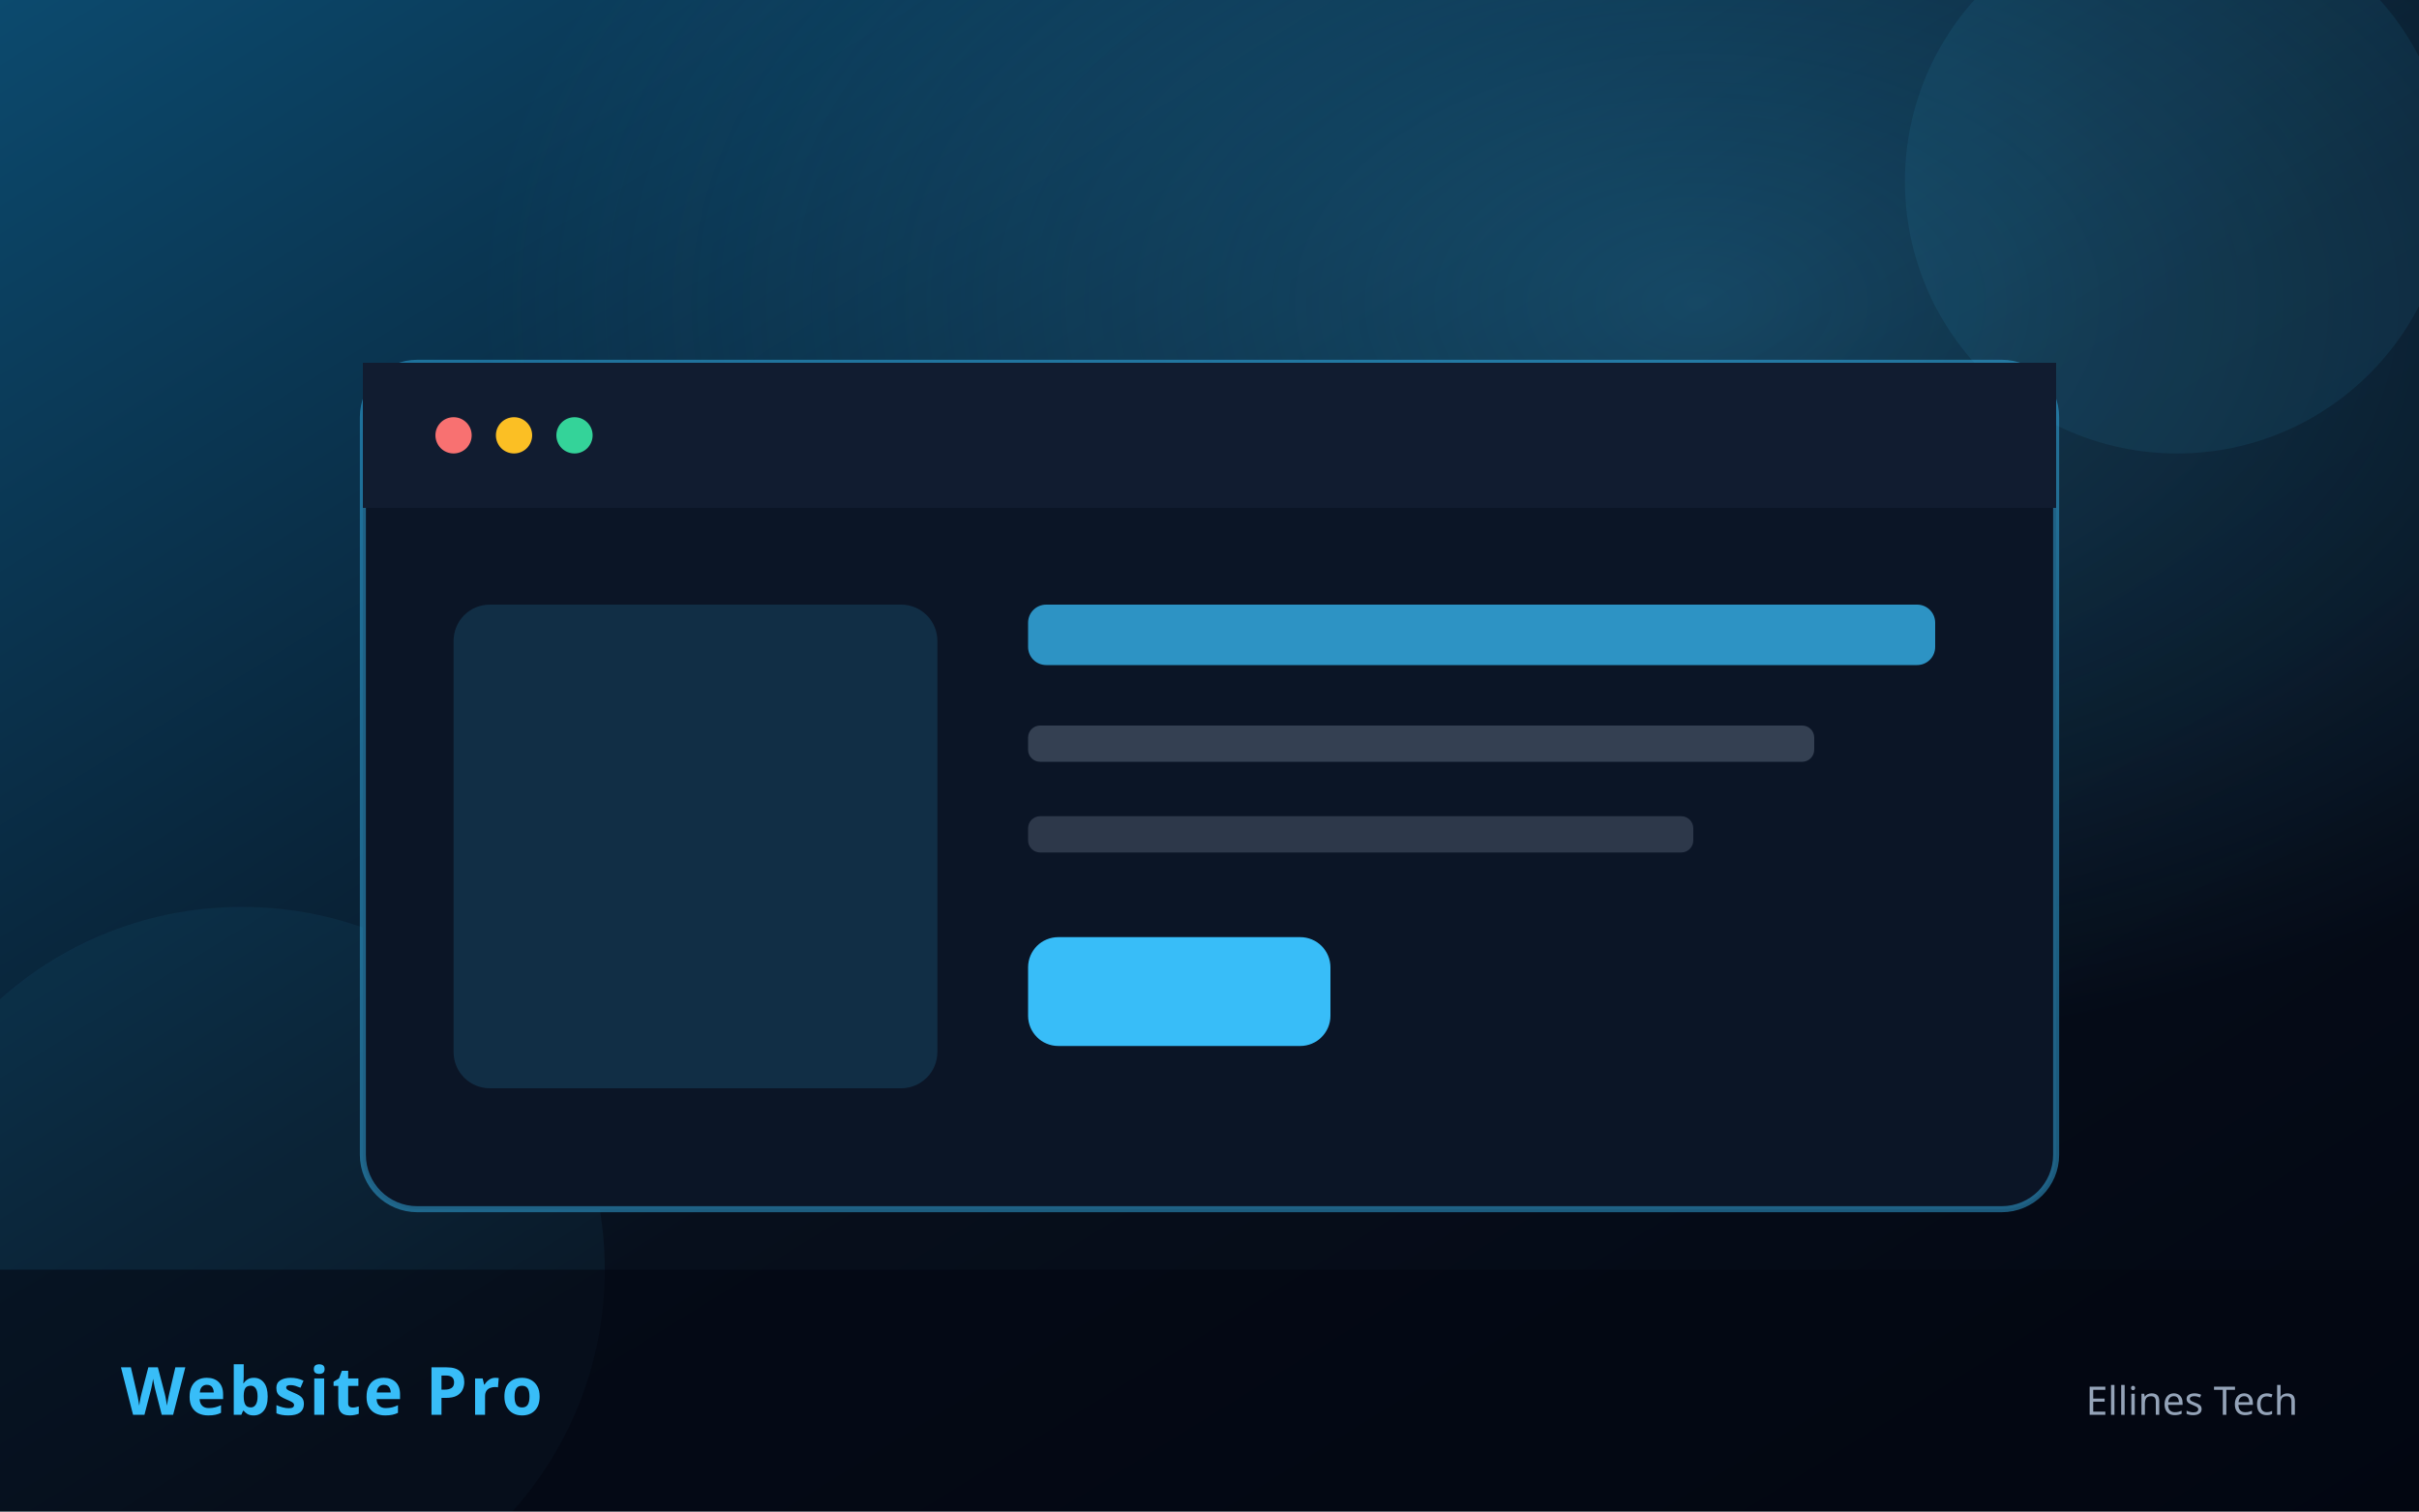
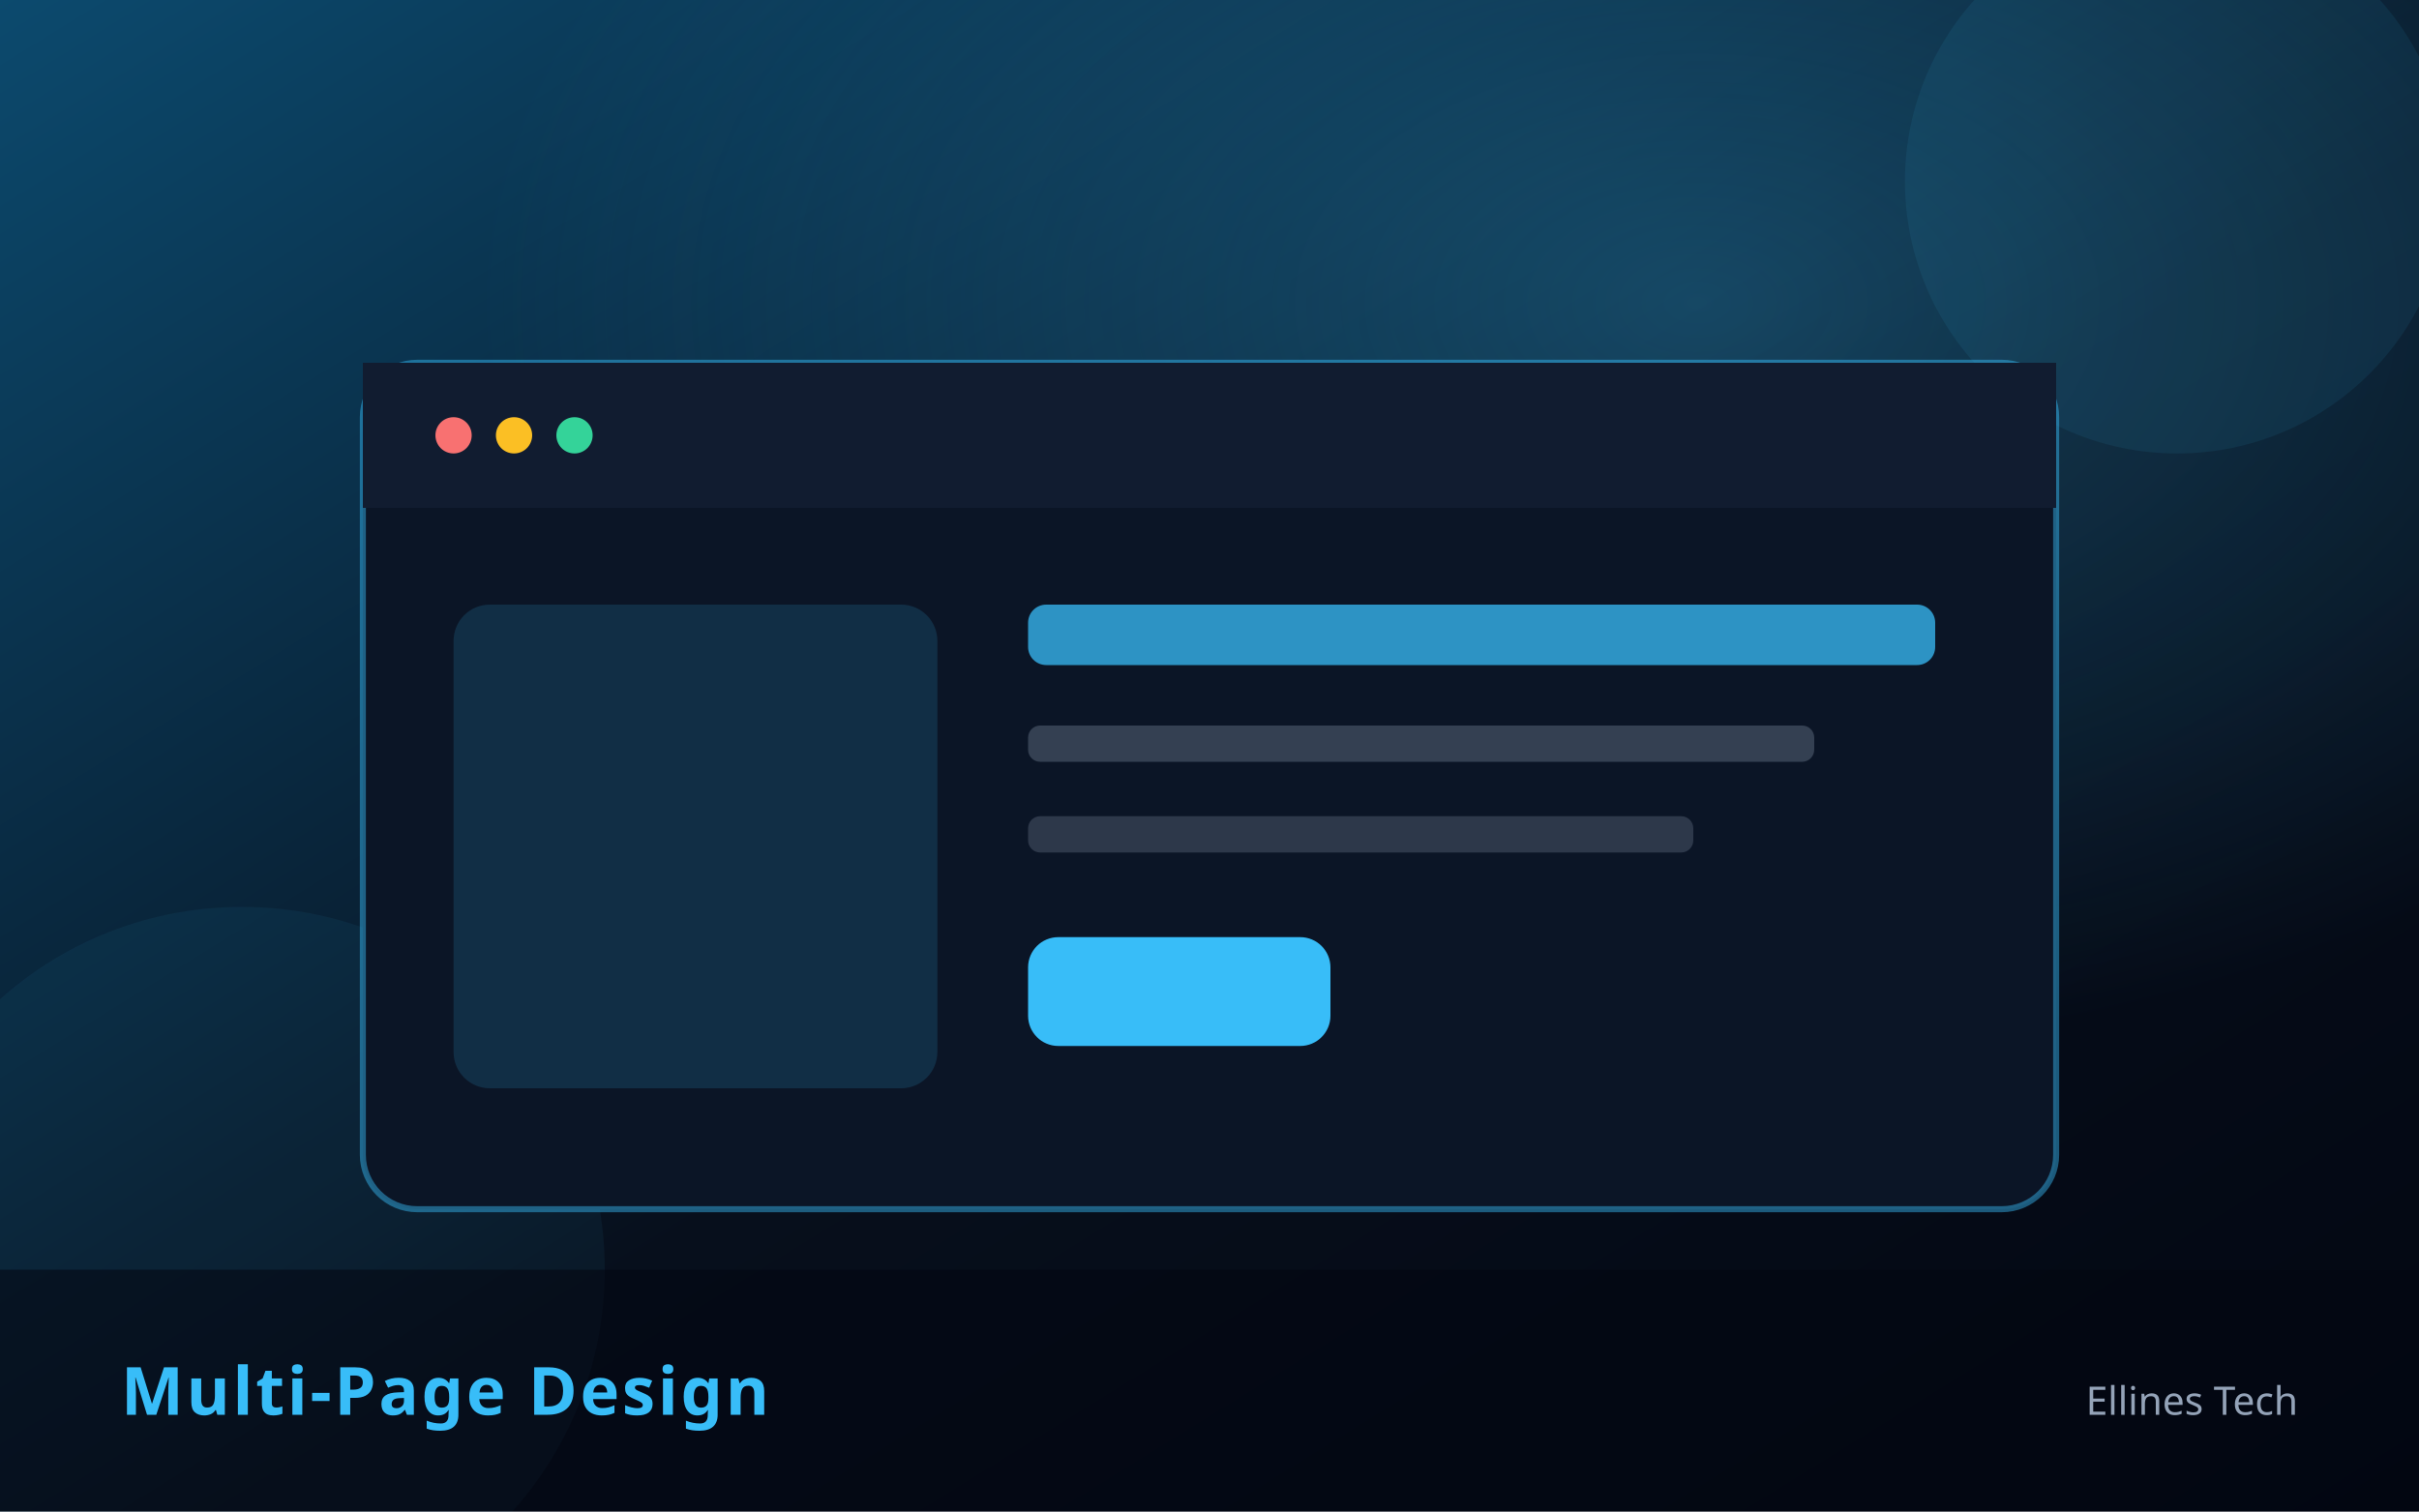
- <svg xmlns="http://www.w3.org/2000/svg" width="800" height="500" viewBox="0 0 800 500" role="img" aria-label="Website Pro">
+ <svg xmlns="http://www.w3.org/2000/svg" width="800" height="500" viewBox="0 0 800 500" role="img" aria-label="Multi-Page Design">
  <defs>
    <linearGradient id="bg" x1="0" y1="0" x2="1" y2="1">
      <stop offset="0%" stop-color="#0c4a6e" />
      <stop offset="55%" stop-color="#070f1c" />
      <stop offset="100%" stop-color="#030712" />
    </linearGradient>
    <linearGradient id="g" x1="0" y1="0" x2="1" y2="1">
      <stop offset="0%" stop-color="#38bdf8" stop-opacity="0.85" />
      <stop offset="100%" stop-color="#38bdf8" stop-opacity="0.35" />
    </linearGradient>
    <radialGradient id="glow" cx="70%" cy="20%" r="50%">
      <stop offset="0%" stop-color="#38bdf8" stop-opacity="0.28" />
      <stop offset="100%" stop-color="#38bdf8" stop-opacity="0" />
    </radialGradient>
  </defs>
  <rect width="800" height="500" fill="url(#bg)" />
  <rect width="800" height="500" fill="url(#glow)" />
  <circle cx="80" cy="420" r="120" fill="#38bdf8" fill-opacity="0.06" />
  <circle cx="720" cy="60" r="90" fill="#38bdf8" fill-opacity="0.08" />
  <rect x="120" y="120" width="560" height="280" rx="18" fill="#0b1526" stroke="#38bdf8" stroke-opacity="0.45" stroke-width="2" />
  <rect x="120" y="120" width="560" height="48" fill="#111c30" />
  <circle cx="150" cy="144" r="6" fill="#f87171" />
  <circle cx="170" cy="144" r="6" fill="#fbbf24" />
  <circle cx="190" cy="144" r="6" fill="#34d399" />
  <rect x="150" y="200" width="160" height="160" rx="12" fill="#38bdf8" fill-opacity="0.15" />
  <rect x="340" y="200" width="300" height="20" rx="6" fill="#38bdf8" fill-opacity="0.75" />
  <rect x="340" y="240" width="260" height="12" rx="4" fill="#94a3b8" fill-opacity="0.3" />
  <rect x="340" y="270" width="220" height="12" rx="4" fill="#94a3b8" fill-opacity="0.25" />
  <rect x="340" y="310" width="100" height="36" rx="10" fill="#38bdf8" />
  <rect x="0" y="420" width="800" height="80" fill="#030712" fill-opacity="0.55" />
-   <text x="40" y="468" fill="#38bdf8" font-family="Outfit, DM Sans, system-ui, sans-serif" font-size="22" font-weight="700" letter-spacing="0.04em">Website Pro</text>
+   <text x="40" y="468" fill="#38bdf8" font-family="Outfit, DM Sans, system-ui, sans-serif" font-size="22" font-weight="700" letter-spacing="0.04em">Multi-Page Design</text>
  <text x="760" y="468" text-anchor="end" fill="#94a3b8" font-family="Outfit, system-ui, sans-serif" font-size="13" font-weight="500">Ellines Tech</text>
</svg>
